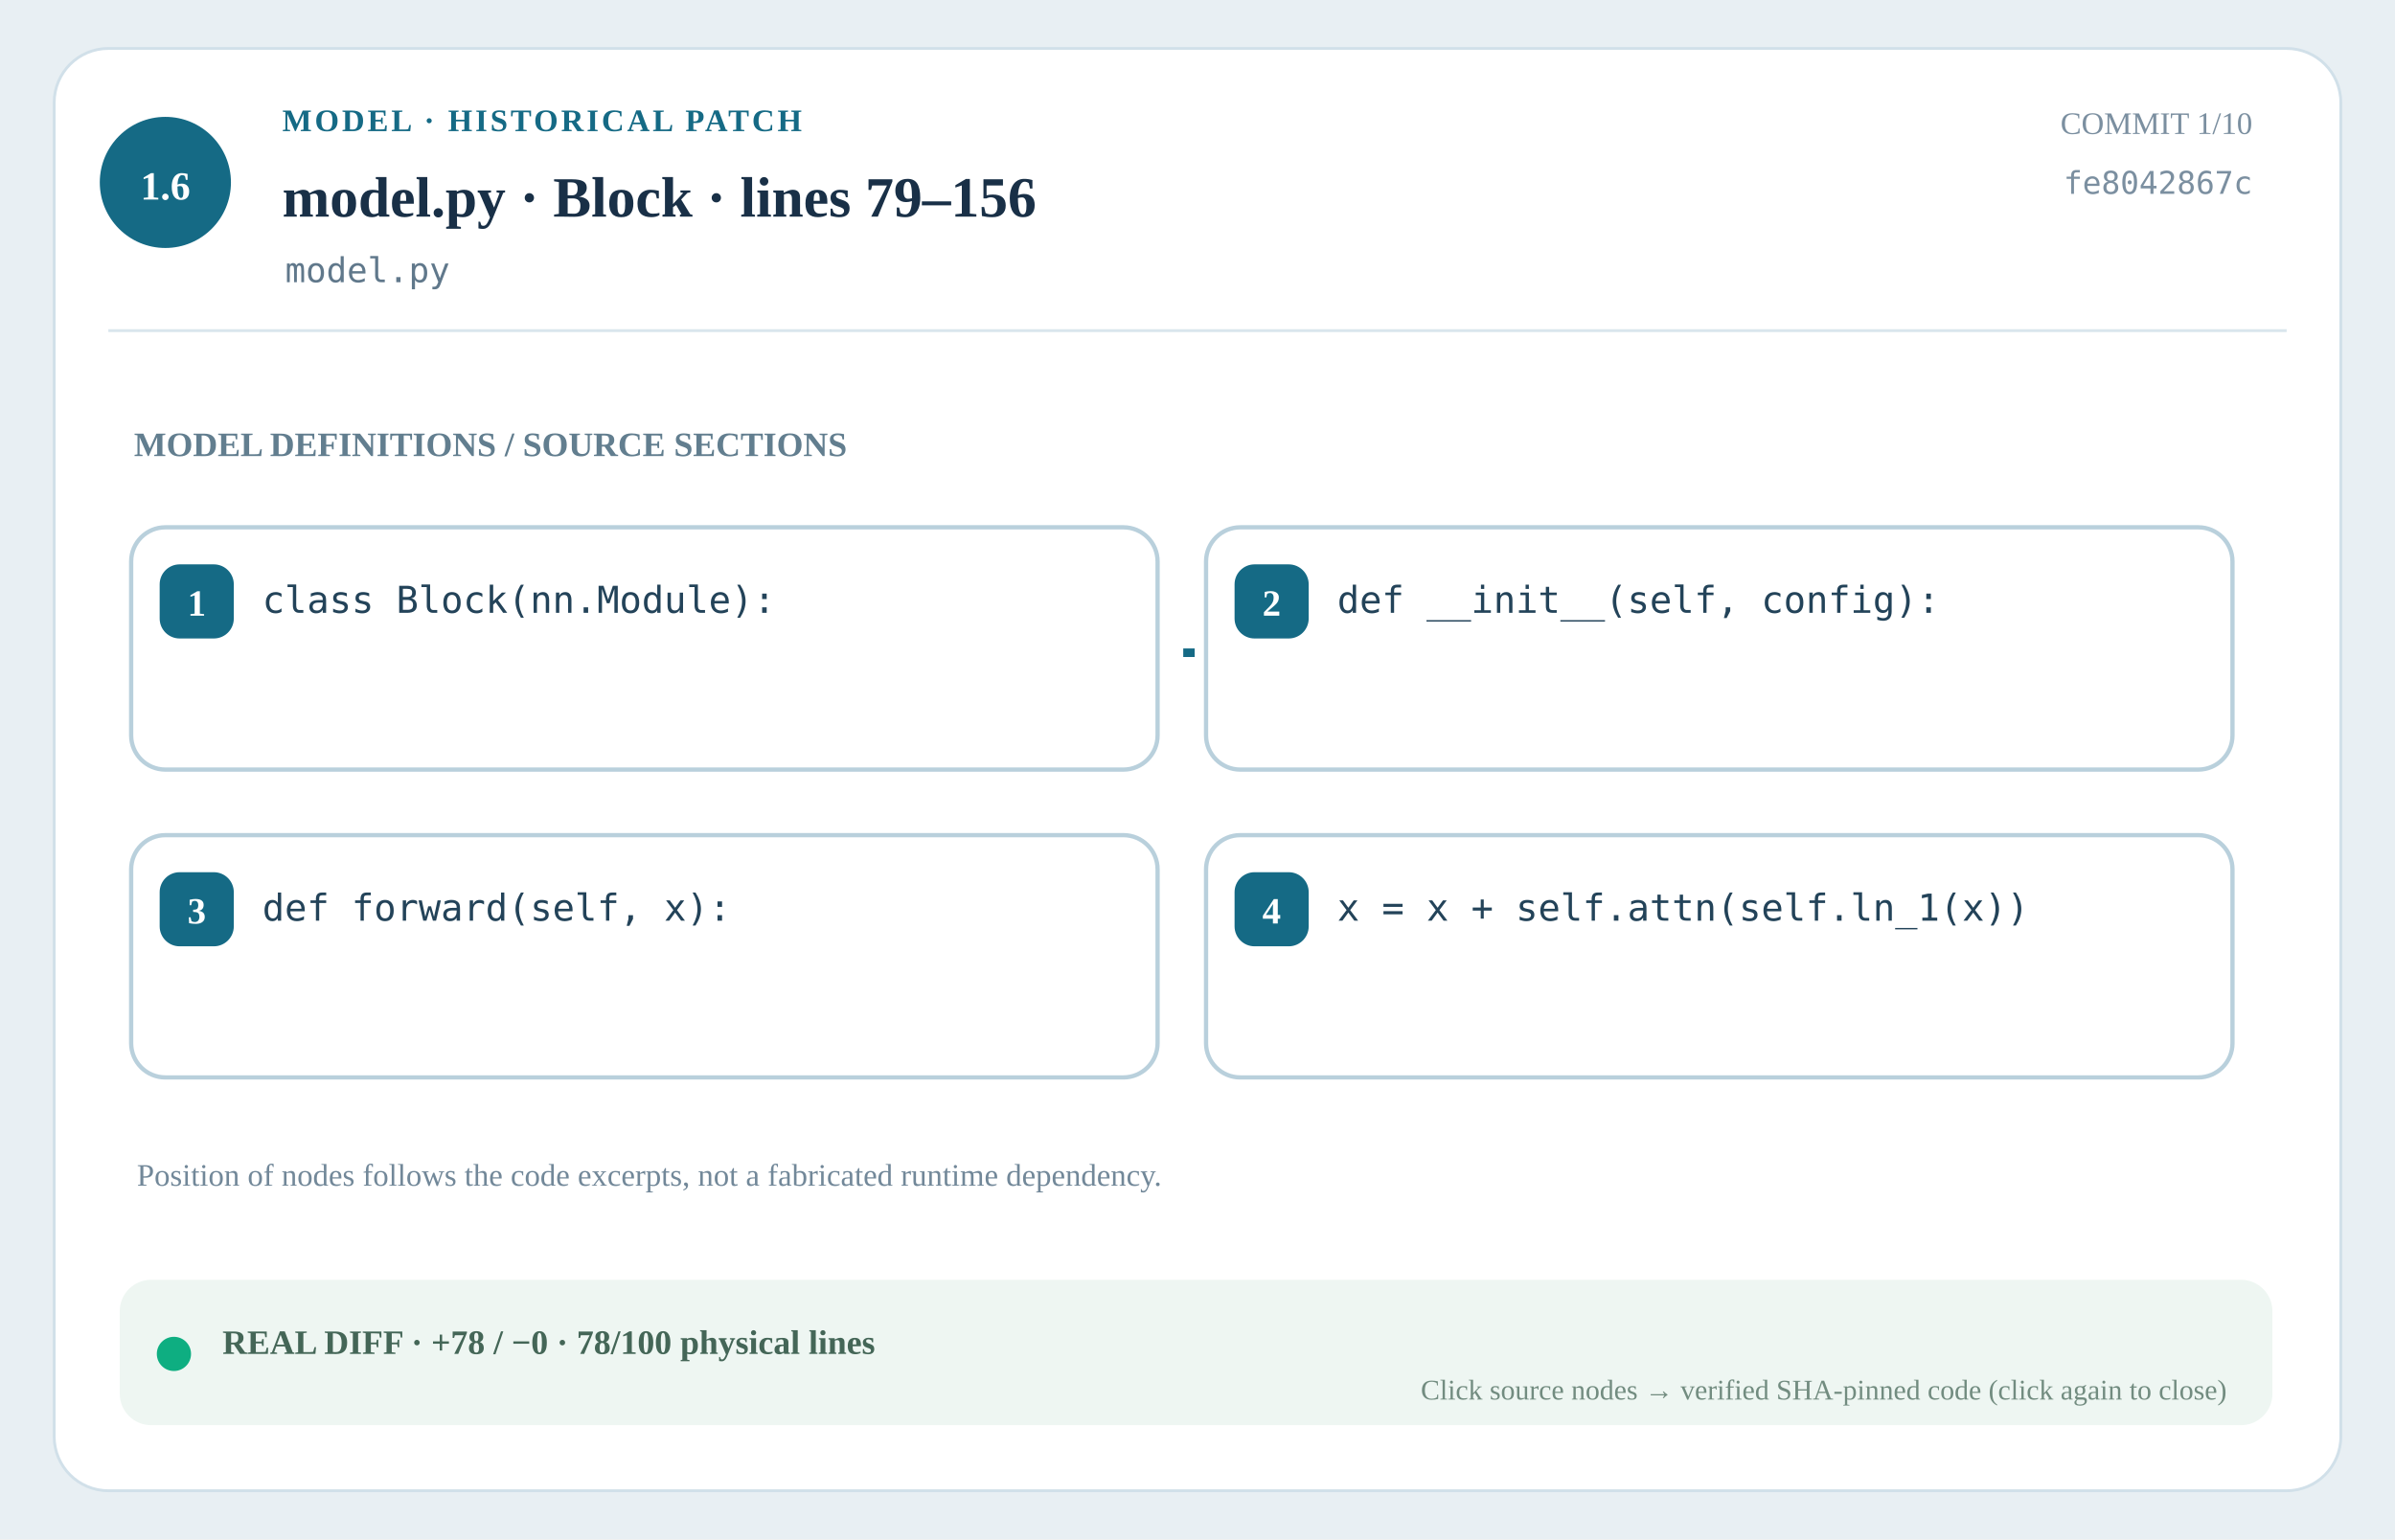
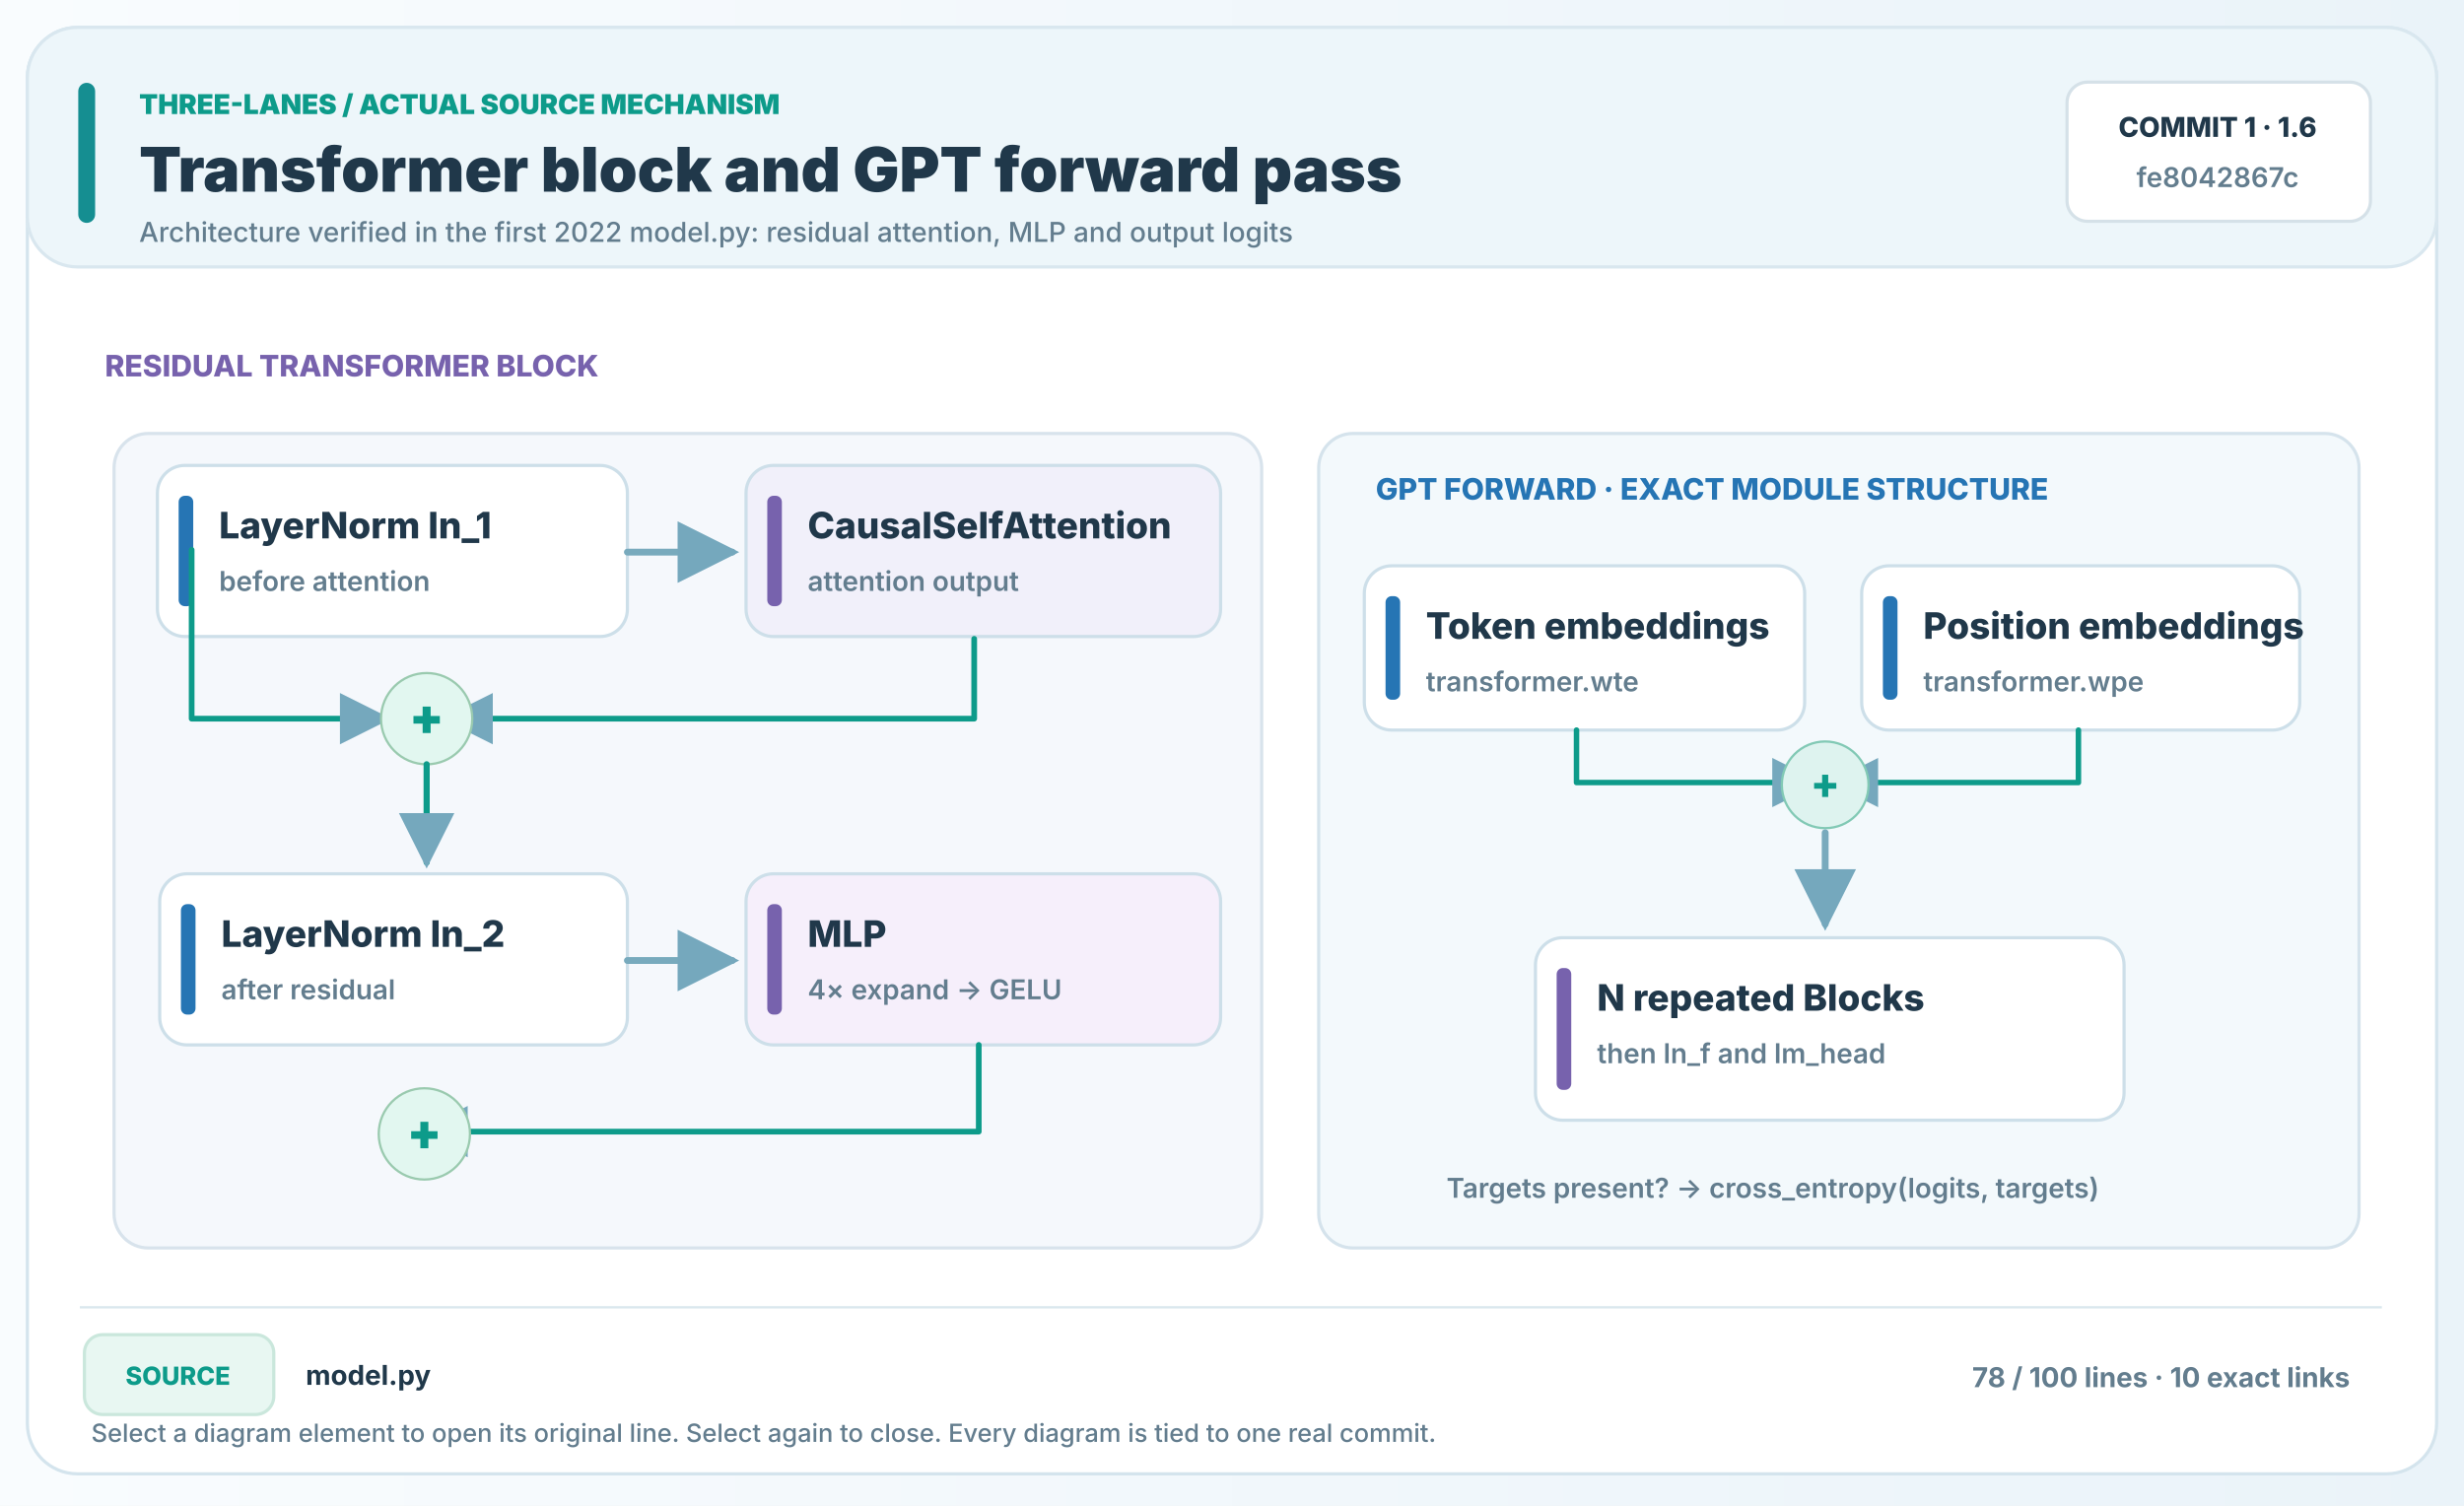
- <svg xmlns="http://www.w3.org/2000/svg" viewBox="0 0 840 540" role="img" aria-label="model.py · Block · lines 79–156">
-   <rect width="840" height="540" fill="#e8eff3" />
-   <rect x="19" y="17" width="802" height="506" rx="19" fill="white" stroke="#d1e0e9" />
-   <path d="M38 116H802" stroke="#d9e6ed" />
-   <circle cx="58" cy="64" r="23" fill="#156a85" />
-   <text x="58" y="70" text-anchor="middle" font-size="14" font-weight="800" fill="white">1.6</text>
-   <text x="99" y="46" font-size="11" font-weight="800" letter-spacing="1" fill="#156a85">MODEL · HISTORICAL PATCH</text>
-   <text x="99" y="76" font-size="20" font-weight="800" fill="#193047">model.py · Block · lines 79–156</text>
-   <text x="100" y="99" font-size="12" fill="#60788b" font-family="monospace">model.py</text>
-   <text x="790" y="47" text-anchor="end" fill="#7b8fa0" font-size="11">COMMIT 1/10</text>
-   <text x="790" y="68" text-anchor="end" fill="#7b8fa0" font-family="monospace" font-size="11">fe8042867c</text>
-   <text x="47" y="160" fill="#627e8f" font-size="12" font-weight="800">MODEL DEFINITIONS / SOURCE SECTIONS</text>
-   <g data-target="0" role="button" tabindex="0" aria-label="Inspect class Block(nn.Module):" style="cursor:pointer">
-     <rect x="46" y="185" width="360" height="85" rx="12" fill="white" stroke="#b9d0dc" stroke-width="1.5" />
-     <rect x="56" y="198" width="26" height="26" rx="7" fill="#156a85" />
-     <text x="69" y="216" font-size="13" text-anchor="middle" font-weight="800" fill="white">1</text>
-     <text x="92" y="215" font-family="monospace" font-size="13" fill="#234359">class Block(nn.Module):</text>
+ <svg xmlns="http://www.w3.org/2000/svg" viewBox="0 0 1080 660" role="img" aria-label="Transformer block and GPT forward pass">
+   <defs>
+     <linearGradient id="ground">
+       <stop stop-color="#f9fcfe" />
+       <stop offset="1" stop-color="#eaf3f9" />
+     </linearGradient>
+     <marker id="arr" markerWidth="9" markerHeight="9" refX="8" refY="4.5" orient="auto">
+       <path d="M0 0L9 4.5L0 9Z" fill="#75a8bd" />
+     </marker>
+   </defs>
+   <style>.src{cursor:pointer}.src:hover{filter:drop-shadow(0 2px 4px #96aaba66)}.src:hover rect,.src:focus rect{stroke:#0a9c7d;stroke-width:2.5}.src:focus{outline:2px solid #0a9c7d}text{pointer-events:none}</style>
+   <rect width="1080" height="660" fill="url(#ground)" />
+   <rect x="12" y="12" width="1056" height="634" rx="22" fill="white" stroke="#d4e4ed" stroke-width="1.4" />
+   <rect x="12" y="12" width="1056" height="105" rx="22" fill="#edf6fa" stroke="#d9e7ef" stroke-width="1.4" />
+   <rect x="35" y="37" width="6" height="60" rx="3" fill="#158e91" stroke="#158e91" stroke-width="1.4" />
+   <text x="61" y="50" font-family="Inter,system-ui,Arial,sans-serif" text-anchor="start" font-size="12" font-weight="850" fill="#0d9b8a">THREE-LANES  /  ACTUAL SOURCE MECHANISM</text>
+   <text x="61" y="84" font-family="Inter,system-ui,Arial,sans-serif" text-anchor="start" font-size="27" font-weight="870" fill="#20384a">Transformer block and GPT forward pass</text>
+   <text x="61" y="106" font-family="Inter,system-ui,Arial,sans-serif" text-anchor="start" font-size="12" font-weight="550" fill="#637d8e">Architecture verified in the first 2022 model.py: residual attention, MLP and output logits</text>
+   <rect x="906" y="36" width="133" height="61" rx="9" fill="#fff" stroke="#d5e1e8" stroke-width="1.4" />
+   <text x="972" y="60" font-family="Inter,system-ui,Arial,sans-serif" text-anchor="middle" font-size="12" font-weight="830" fill="#20384a">COMMIT 1 · 1.6</text>
+   <text x="972" y="82" font-family="Inter,system-ui,Arial,sans-serif" text-anchor="middle" font-size="12" font-weight="630" fill="#637d8e">fe8042867c</text>
+   <path d="M35 573H1044" stroke="#d9e7ed" />
+   <g data-target="0" tabindex="0" role="button" class="src">
+     <rect x="37" y="585" width="83" height="35" rx="8" fill="#e8f7f2" stroke="#cae7dc" stroke-width="1.4" />
+     <text x="78" y="607" font-family="Inter,system-ui,Arial,sans-serif" text-anchor="middle" font-size="11" font-weight="840" fill="#0d9b8a">SOURCE</text>
  </g>
-   <g data-target="0" role="button" tabindex="0" aria-label="Inspect def __init__(self, config):" style="cursor:pointer">
-     <rect x="423" y="185" width="360" height="85" rx="12" fill="white" stroke="#b9d0dc" stroke-width="1.5" />
-     <rect x="433" y="198" width="26" height="26" rx="7" fill="#156a85" />
-     <text x="446" y="216" font-size="13" text-anchor="middle" font-weight="800" fill="white">2</text>
-     <text x="469" y="215" font-family="monospace" font-size="13" fill="#234359">def __init__(self, config):</text>
+   <text x="134" y="607" font-family="Inter,system-ui,Arial,sans-serif" text-anchor="start" font-size="12" font-weight="720" fill="#20384a">model.py</text>
+   <text x="1030" y="608" font-family="Inter,system-ui,Arial,sans-serif" text-anchor="end" font-size="12" font-weight="660" fill="#637d8e">78 / 100 lines · 10 exact links</text>
+   <text x="40" y="632" font-family="Inter,system-ui,Arial,sans-serif" text-anchor="start" font-size="11" font-weight="520" fill="#637d8e">Select a diagram element to open its original line. Select again to close. Every diagram is tied to one real commit.</text>
+   <text x="46" y="165" font-family="Inter,system-ui,Arial,sans-serif" text-anchor="start" font-size="13" font-weight="840" fill="#7762ad">RESIDUAL TRANSFORMER BLOCK</text>
+   <rect x="50" y="190" width="503" height="357" rx="15" fill="#f5f8fc" stroke="#d8e3ec" stroke-width="1.4" />
+   <g data-target="1" tabindex="0" role="button" class="src">
+     <rect x="69" y="204" width="206" height="75" rx="12" fill="#fff" stroke="#cddfe9" stroke-width="1.4" />
+     <rect x="79" y="218" width="5" height="47" rx="2" fill="#2675b4" stroke="#2675b4" stroke-width="1.4" />
+     <text x="96" y="236" font-family="Inter,system-ui,Arial,sans-serif" text-anchor="start" font-size="16" font-weight="810" fill="#20384a">LayerNorm ln_1</text>
+     <text x="96" y="259" font-family="Inter,system-ui,Arial,sans-serif" text-anchor="start" font-size="12" font-weight="590" fill="#637d8e">before attention</text>
  </g>
-   <g data-target="0" role="button" tabindex="0" aria-label="Inspect def forward(self, x):" style="cursor:pointer">
-     <rect x="46" y="293" width="360" height="85" rx="12" fill="white" stroke="#b9d0dc" stroke-width="1.5" />
-     <rect x="56" y="306" width="26" height="26" rx="7" fill="#156a85" />
-     <text x="69" y="324" font-size="13" text-anchor="middle" font-weight="800" fill="white">3</text>
-     <text x="92" y="323" font-family="monospace" font-size="13" fill="#234359">def forward(self, x):</text>
+   <path d="M275 242L321 242" fill="none" stroke="#78aabd" stroke-width="3" stroke-linejoin="round" stroke-linecap="round" marker-end="url(#arr)" />
+   <g data-target="2" tabindex="0" role="button" class="src">
+     <rect x="327" y="204" width="208" height="75" rx="12" fill="#f1f0fa" stroke="#cddfe9" stroke-width="1.4" />
+     <rect x="337" y="218" width="5" height="47" rx="2" fill="#7762ad" stroke="#7762ad" stroke-width="1.4" />
+     <text x="354" y="236" font-family="Inter,system-ui,Arial,sans-serif" text-anchor="start" font-size="16" font-weight="810" fill="#20384a">CausalSelfAttention</text>
+     <text x="354" y="259" font-family="Inter,system-ui,Arial,sans-serif" text-anchor="start" font-size="12" font-weight="590" fill="#637d8e">attention output</text>
  </g>
-   <g data-target="0" role="button" tabindex="0" aria-label="Inspect x = x + self.attn(self.ln_1(x))" style="cursor:pointer">
-     <rect x="423" y="293" width="360" height="85" rx="12" fill="white" stroke="#b9d0dc" stroke-width="1.5" />
-     <rect x="433" y="306" width="26" height="26" rx="7" fill="#156a85" />
-     <text x="446" y="324" font-size="13" text-anchor="middle" font-weight="800" fill="white">4</text>
-     <text x="469" y="323" font-family="monospace" font-size="13" fill="#234359">x = x + self.attn(self.ln_1(x))</text>
+   <path d="M427 280V315H196" fill="none" stroke="#0d9b8a" stroke-width="2.5" stroke-linejoin="round" stroke-linecap="round" marker-end="url(#arr)" />
+   <path d="M84 241V315H169" fill="none" stroke="#0d9b8a" stroke-width="2.5" stroke-linejoin="round" stroke-linecap="round" marker-end="url(#arr)" />
+   <circle cx="187" cy="315" r="20" fill="#e2f7f0" stroke="#9acaaf" />
+   <text x="187" y="322" font-family="Inter,system-ui,Arial,sans-serif" text-anchor="middle" font-size="22" font-weight="880" fill="#0d9b8a">+</text>
+   <path d="M187 335V378" fill="none" stroke="#0d9b8a" stroke-width="2.7" stroke-linejoin="round" stroke-linecap="round" marker-end="url(#arr)" />
+   <g data-target="3" tabindex="0" role="button" class="src">
+     <rect x="70" y="383" width="205" height="75" rx="12" fill="#fff" stroke="#cddfe9" stroke-width="1.4" />
+     <rect x="80" y="397" width="5" height="47" rx="2" fill="#2675b4" stroke="#2675b4" stroke-width="1.4" />
+     <text x="97" y="415" font-family="Inter,system-ui,Arial,sans-serif" text-anchor="start" font-size="16" font-weight="810" fill="#20384a">LayerNorm ln_2</text>
+     <text x="97" y="438" font-family="Inter,system-ui,Arial,sans-serif" text-anchor="start" font-size="12" font-weight="590" fill="#637d8e">after residual</text>
  </g>
-   <path d="M415 229H420" stroke="#156a85" stroke-width="3" stroke-dasharray="4 4" />
-   <text x="48" y="416" font-size="11" fill="#728899">Position of nodes follows the code excerpts, not a fabricated runtime dependency.</text>
-   <rect x="42" y="449" width="755" height="51" rx="11" fill="#eef6f2" />
-   <circle cx="61" cy="475" r="6" fill="#0eae81" />
-   <text x="78" y="475" font-size="12" font-weight="750" fill="#446657">REAL DIFF · +78 / −0 · 78/100 physical lines</text>
-   <text x="781" y="491" text-anchor="end" font-size="10" fill="#728c80">Click source nodes → verified SHA-pinned code (click again to close)</text>
+   <path d="M275 421L321 421" fill="none" stroke="#78aabd" stroke-width="3" stroke-linejoin="round" stroke-linecap="round" marker-end="url(#arr)" />
+   <g data-target="4" tabindex="0" role="button" class="src">
+     <rect x="327" y="383" width="208" height="75" rx="12" fill="#f6effb" stroke="#cddfe9" stroke-width="1.4" />
+     <rect x="337" y="397" width="5" height="47" rx="2" fill="#7762ad" stroke="#7762ad" stroke-width="1.4" />
+     <text x="354" y="415" font-family="Inter,system-ui,Arial,sans-serif" text-anchor="start" font-size="16" font-weight="810" fill="#20384a">MLP</text>
+     <text x="354" y="438" font-family="Inter,system-ui,Arial,sans-serif" text-anchor="start" font-size="12" font-weight="590" fill="#637d8e">4× expand → GELU</text>
+   </g>
+   <path d="M429 458V496H185" fill="none" stroke="#0d9b8a" stroke-width="2.5" stroke-linejoin="round" stroke-linecap="round" marker-end="url(#arr)" />
+   <circle cx="186" cy="497" r="20" fill="#e2f7f0" stroke="#9acaaf" />
+   <text x="186" y="504" font-family="Inter,system-ui,Arial,sans-serif" text-anchor="middle" font-size="22" font-weight="880" fill="#0d9b8a">+</text>
+   <rect x="578" y="190" width="456" height="357" rx="15" fill="#f3f9fc" stroke="#d5e3ec" stroke-width="1.4" />
+   <text x="603" y="219" font-family="Inter,system-ui,Arial,sans-serif" text-anchor="start" font-size="13" font-weight="810" fill="#2675b4">GPT FORWARD · EXACT MODULE STRUCTURE</text>
+   <g data-target="5" tabindex="0" role="button" class="src">
+     <rect x="598" y="248" width="193" height="72" rx="12" fill="#fff" stroke="#cddfe9" stroke-width="1.4" />
+     <rect x="608" y="262" width="5" height="44" rx="2" fill="#2675b4" stroke="#2675b4" stroke-width="1.4" />
+     <text x="625" y="280" font-family="Inter,system-ui,Arial,sans-serif" text-anchor="start" font-size="16" font-weight="810" fill="#20384a">Token embeddings</text>
+     <text x="625" y="303" font-family="Inter,system-ui,Arial,sans-serif" text-anchor="start" font-size="12" font-weight="590" fill="#637d8e">transformer.wte</text>
+   </g>
+   <g data-target="6" tabindex="0" role="button" class="src">
+     <rect x="816" y="248" width="192" height="72" rx="12" fill="#fff" stroke="#cddfe9" stroke-width="1.4" />
+     <rect x="826" y="262" width="5" height="44" rx="2" fill="#2675b4" stroke="#2675b4" stroke-width="1.4" />
+     <text x="843" y="280" font-family="Inter,system-ui,Arial,sans-serif" text-anchor="start" font-size="16" font-weight="810" fill="#20384a">Position embeddings</text>
+     <text x="843" y="303" font-family="Inter,system-ui,Arial,sans-serif" text-anchor="start" font-size="12" font-weight="590" fill="#637d8e">transformer.wpe</text>
+   </g>
+   <path d="M691 320V343H796" fill="none" stroke="#0d9b8a" stroke-width="2.4" stroke-linejoin="round" stroke-linecap="round" marker-end="url(#arr)" />
+   <path d="M911 320V343H804" fill="none" stroke="#0d9b8a" stroke-width="2.4" stroke-linejoin="round" stroke-linecap="round" marker-end="url(#arr)" />
+   <circle cx="800" cy="344" r="19" fill="#def3ef" stroke="#82c9b5" />
+   <text x="800" y="350" font-family="Inter,system-ui,Arial,sans-serif" text-anchor="middle" font-size="19" font-weight="830" fill="#0d9b8a">+</text>
+   <path d="M800 365L800 405" fill="none" stroke="#78aabd" stroke-width="3" stroke-linejoin="round" stroke-linecap="round" marker-end="url(#arr)" />
+   <g data-target="7" tabindex="0" role="button" class="src">
+     <rect x="673" y="411" width="258" height="80" rx="12" fill="#fff" stroke="#cddfe9" stroke-width="1.4" />
+     <rect x="683" y="425" width="5" height="52" rx="2" fill="#7762ad" stroke="#7762ad" stroke-width="1.4" />
+     <text x="700" y="443" font-family="Inter,system-ui,Arial,sans-serif" text-anchor="start" font-size="16" font-weight="810" fill="#20384a">N repeated Blocks</text>
+     <text x="700" y="466" font-family="Inter,system-ui,Arial,sans-serif" text-anchor="start" font-size="12" font-weight="590" fill="#637d8e">then ln_f and lm_head</text>
+   </g>
+   <text x="634" y="525" font-family="Inter,system-ui,Arial,sans-serif" text-anchor="start" font-size="12" font-weight="620" fill="#637d8e">Targets present? → cross_entropy(logits, targets)</text>
</svg>
